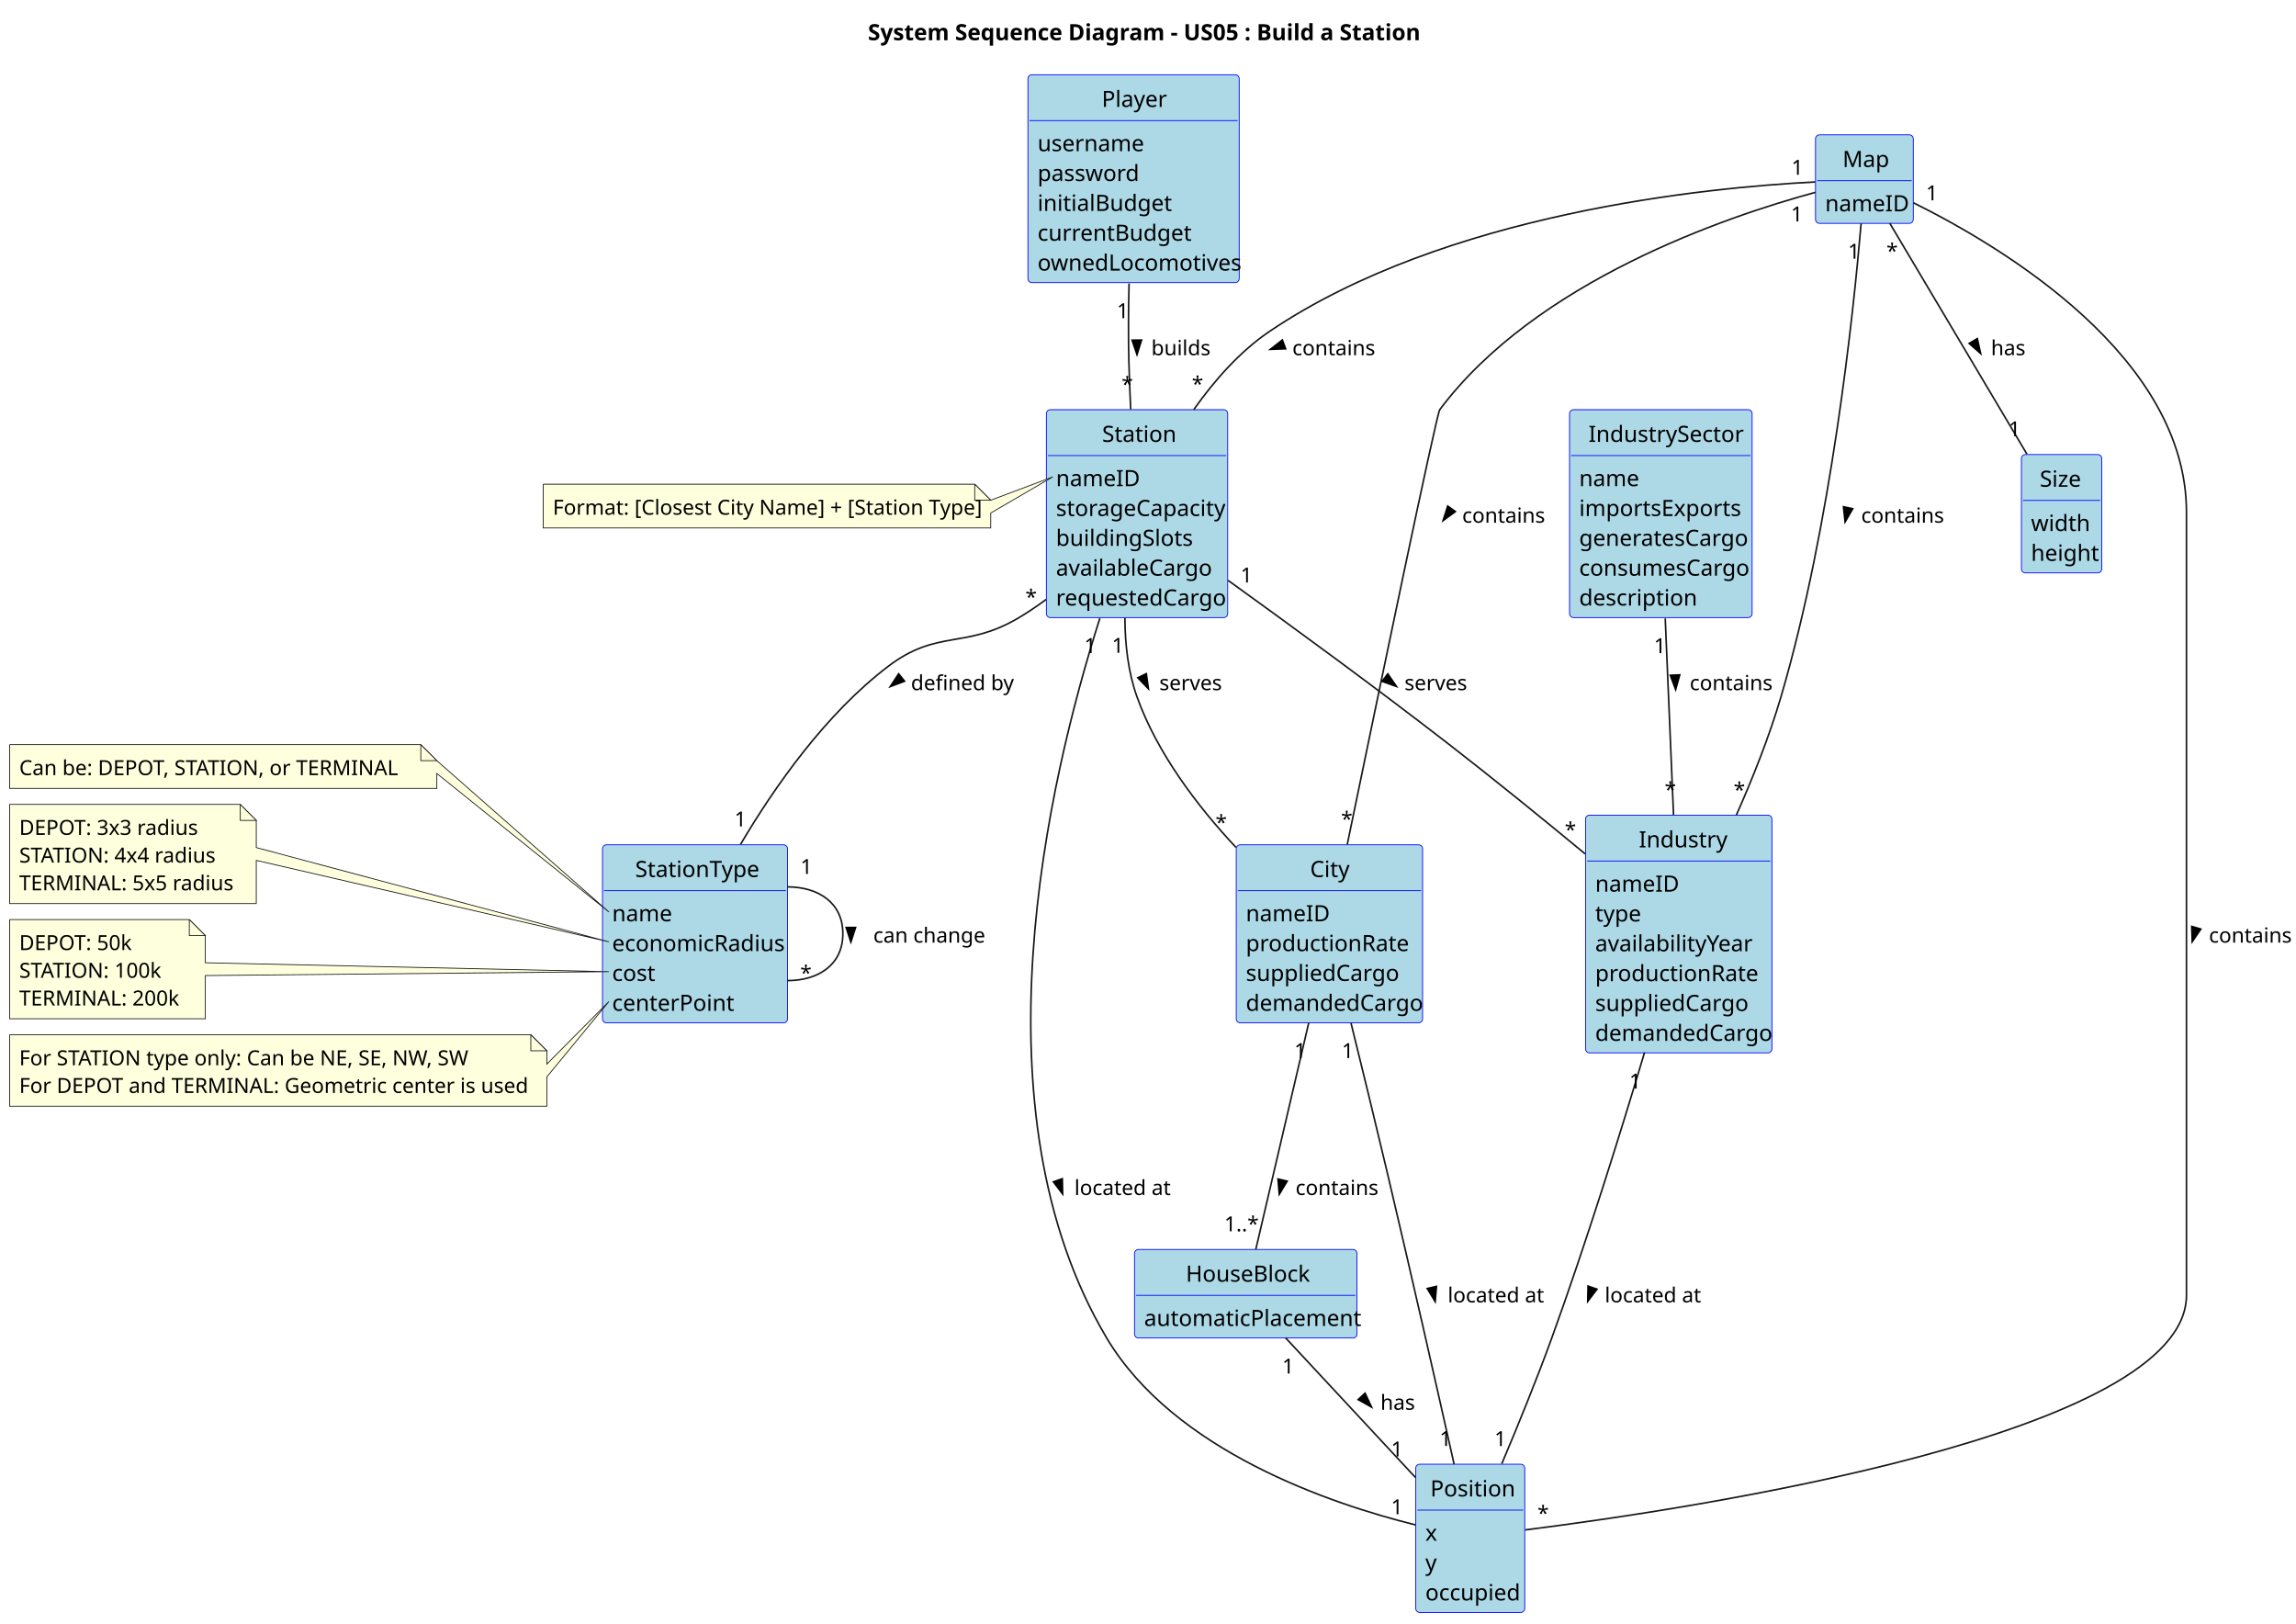
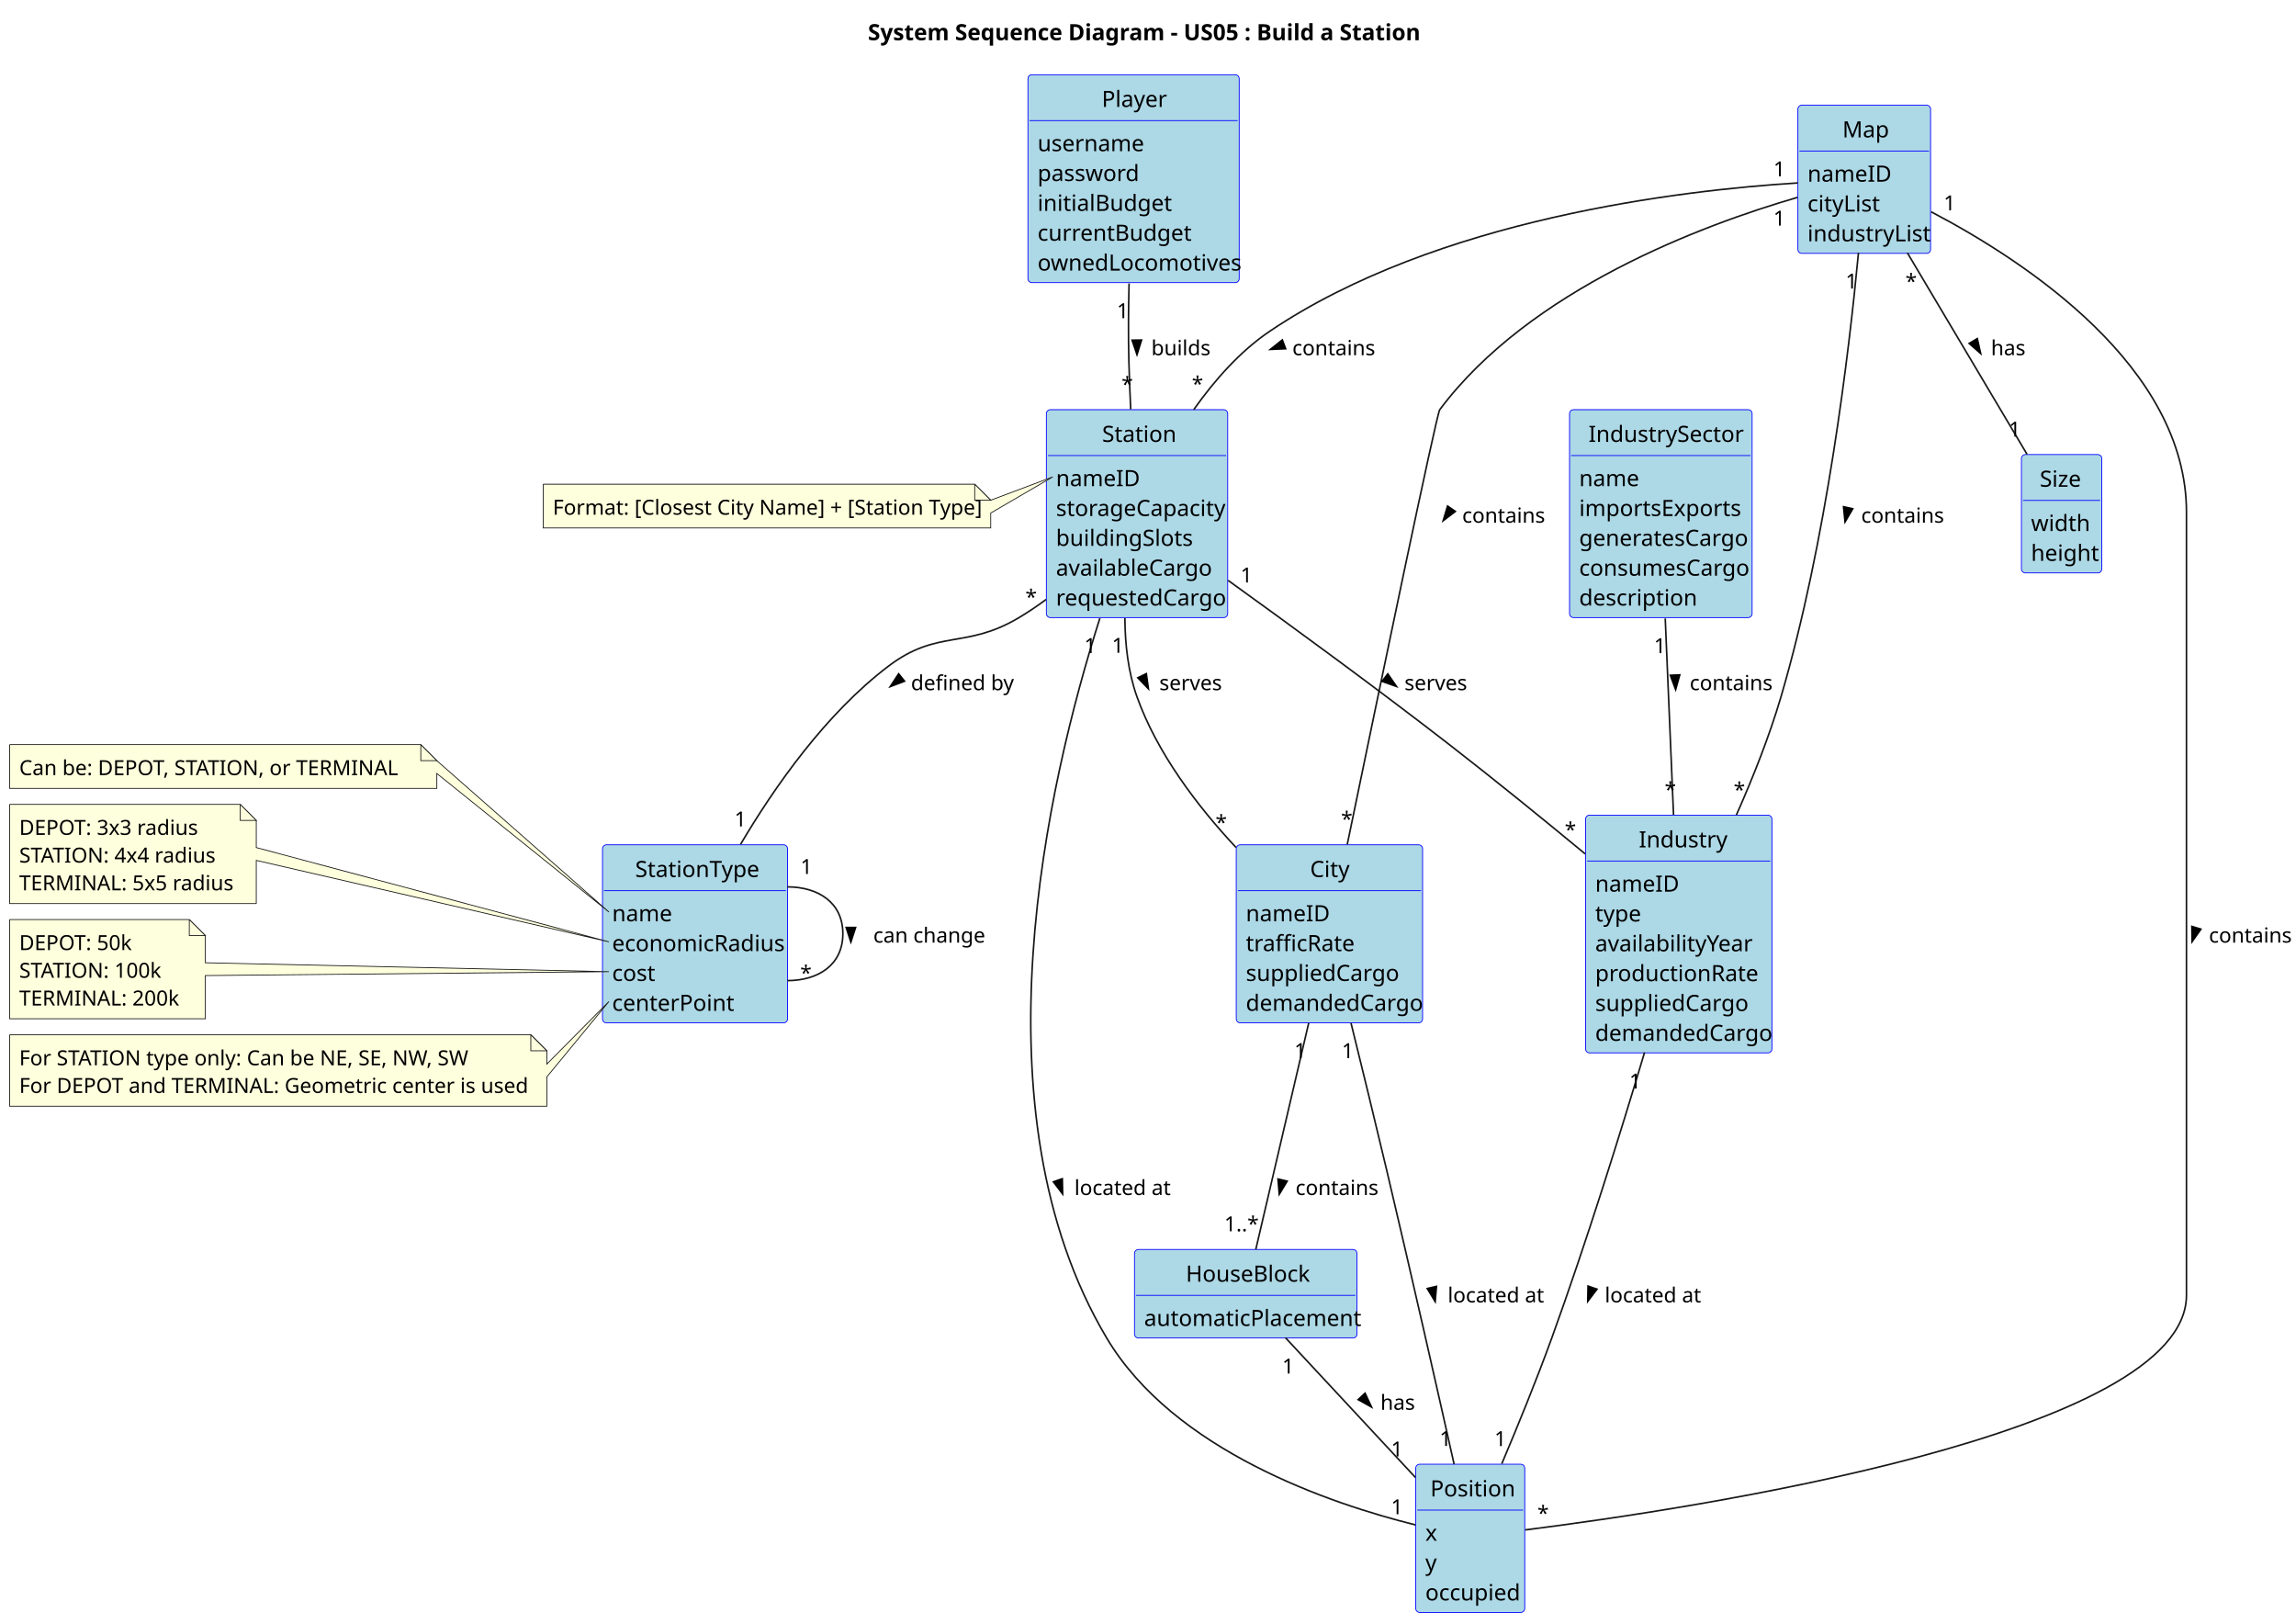
<svg xmlns="http://www.w3.org/2000/svg" contentStyleType="text/css" height="709.1px" preserveAspectRatio="none" style="width:1003px;height:709px;background:#FFFFFF;" version="1.1" viewBox="0 0 1003 709" width="1003.8px" zoomAndPan="magnify">
  <defs />
  <g>
    <text fill="#000000" font-family="sans-serif" font-size="9.8" font-weight="bold" lengthAdjust="spacing" textLength="236.353" x="379.145" y="17.575">System Sequence Diagram - US05 : Build a Station</text>
    <g id="elem_Player">
      <rect codeLine="12" fill="#ADD8E6" height="90.809" id="Player" rx="1.75" ry="1.75" style="stroke:#0000FF;stroke-width:0.35;" width="92.293" x="449.05" y="32.635" />
      <text fill="#000000" font-family="sans-serif" font-size="9.8" lengthAdjust="spacing" textLength="27.778" x="481.308" y="46.71">Player</text>
      <line style="stroke:#0000FF;stroke-width:0.35;" x1="449.75" x2="540.643" y1="52.669" y2="52.669" />
      <text fill="#000000" font-family="sans-serif" font-size="9.8" lengthAdjust="spacing" textLength="43.578" x="453.25" y="66.045">username</text>
      <text fill="#000000" font-family="sans-serif" font-size="9.8" lengthAdjust="spacing" textLength="41.942" x="453.25" y="79.079">password</text>
      <text fill="#000000" font-family="sans-serif" font-size="9.8" lengthAdjust="spacing" textLength="53.393" x="453.25" y="92.114">initialBudget</text>
      <text fill="#000000" font-family="sans-serif" font-size="9.8" lengthAdjust="spacing" textLength="61.561" x="453.25" y="105.149">currentBudget</text>
      <text fill="#000000" font-family="sans-serif" font-size="9.8" lengthAdjust="spacing" textLength="83.893" x="453.25" y="118.184">ownedLocomotives</text>
    </g>
    <g id="elem_Map">
-       <rect codeLine="20" fill="#ADD8E6" height="38.669" id="Map" rx="1.75" ry="1.75" style="stroke:#0000FF;stroke-width:0.35;" width="42.714" x="793.1" y="58.885" />
-       <text fill="#000000" font-family="sans-serif" font-size="9.8" lengthAdjust="spacing" textLength="19.064" x="804.925" y="72.96">Map</text>
-       <line style="stroke:#0000FF;stroke-width:0.35;" x1="793.8" x2="835.114" y1="78.919" y2="78.919" />
-       <text fill="#000000" font-family="sans-serif" font-size="9.8" lengthAdjust="spacing" textLength="34.314" x="797.3" y="92.295">nameID</text>
+       <rect codeLine="20" fill="#ADD8E6" height="64.739" id="Map" rx="1.75" ry="1.75" style="stroke:#0000FF;stroke-width:0.35;" width="57.965" x="785.4" y="45.935" />
+       <text fill="#000000" font-family="sans-serif" font-size="9.8" lengthAdjust="spacing" textLength="19.064" x="804.85" y="60.01">Map</text>
+       <line style="stroke:#0000FF;stroke-width:0.35;" x1="786.1" x2="842.665" y1="65.969" y2="65.969" />
+       <text fill="#000000" font-family="sans-serif" font-size="9.8" lengthAdjust="spacing" textLength="34.314" x="789.6" y="79.345">nameID</text>
+       <text fill="#000000" font-family="sans-serif" font-size="9.8" lengthAdjust="spacing" textLength="29.95" x="789.6" y="92.379">cityList</text>
+       <text fill="#000000" font-family="sans-serif" font-size="9.8" lengthAdjust="spacing" textLength="49.565" x="789.6" y="105.414">industryList</text>
    </g>
    <g id="elem_City">
-       <rect codeLine="24" fill="#ADD8E6" height="77.774" id="City" rx="1.75" ry="1.75" style="stroke:#0000FF;stroke-width:0.35;" width="81.407" x="540.05" y="368.985" />
+       <rect codeLine="26" fill="#ADD8E6" height="77.774" id="City" rx="1.75" ry="1.75" style="stroke:#0000FF;stroke-width:0.35;" width="81.407" x="540.05" y="368.985" />
      <text fill="#000000" font-family="sans-serif" font-size="9.8" lengthAdjust="spacing" textLength="16.877" x="572.315" y="383.06">City</text>
      <line style="stroke:#0000FF;stroke-width:0.35;" x1="540.75" x2="620.757" y1="389.019" y2="389.019" />
      <text fill="#000000" font-family="sans-serif" font-size="9.8" lengthAdjust="spacing" textLength="34.314" x="544.25" y="402.395">nameID</text>
-       <text fill="#000000" font-family="sans-serif" font-size="9.8" lengthAdjust="spacing" textLength="66.466" x="544.25" y="415.43">productionRate</text>
+       <text fill="#000000" font-family="sans-serif" font-size="9.8" lengthAdjust="spacing" textLength="44.66" x="544.25" y="415.43">trafficRate</text>
      <text fill="#000000" font-family="sans-serif" font-size="9.8" lengthAdjust="spacing" textLength="63.198" x="544.25" y="428.464">suppliedCargo</text>
      <text fill="#000000" font-family="sans-serif" font-size="9.8" lengthAdjust="spacing" textLength="73.007" x="544.25" y="441.499">demandedCargo</text>
    </g>
    <g id="elem_Industry">
-       <rect codeLine="31" fill="#ADD8E6" height="103.843" id="Industry" rx="1.75" ry="1.75" style="stroke:#0000FF;stroke-width:0.35;" width="81.407" x="692.65" y="356.035" />
+       <rect codeLine="33" fill="#ADD8E6" height="103.843" id="Industry" rx="1.75" ry="1.75" style="stroke:#0000FF;stroke-width:0.35;" width="81.407" x="692.65" y="356.035" />
      <text fill="#000000" font-family="sans-serif" font-size="9.8" lengthAdjust="spacing" textLength="34.86" x="715.924" y="370.11">Industry</text>
      <line style="stroke:#0000FF;stroke-width:0.35;" x1="693.35" x2="773.357" y1="376.07" y2="376.07" />
      <text fill="#000000" font-family="sans-serif" font-size="9.8" lengthAdjust="spacing" textLength="34.314" x="696.85" y="389.445">nameID</text>
      <text fill="#000000" font-family="sans-serif" font-size="9.8" lengthAdjust="spacing" textLength="18.523" x="696.85" y="402.479">type</text>
      <text fill="#000000" font-family="sans-serif" font-size="9.8" lengthAdjust="spacing" textLength="65.911" x="696.85" y="415.514">availabilityYear</text>
      <text fill="#000000" font-family="sans-serif" font-size="9.8" lengthAdjust="spacing" textLength="66.466" x="696.85" y="428.549">productionRate</text>
      <text fill="#000000" font-family="sans-serif" font-size="9.8" lengthAdjust="spacing" textLength="63.198" x="696.85" y="441.584">suppliedCargo</text>
      <text fill="#000000" font-family="sans-serif" font-size="9.8" lengthAdjust="spacing" textLength="73.007" x="696.85" y="454.619">demandedCargo</text>
    </g>
    <g id="elem_IndustrySector">
-       <rect codeLine="40" fill="#ADD8E6" height="90.809" id="IndustrySector" rx="1.75" ry="1.75" style="stroke:#0000FF;stroke-width:0.35;" width="79.756" x="685.65" y="178.935" />
+       <rect codeLine="42" fill="#ADD8E6" height="90.809" id="IndustrySector" rx="1.75" ry="1.75" style="stroke:#0000FF;stroke-width:0.35;" width="79.756" x="685.65" y="178.935" />
      <text fill="#000000" font-family="sans-serif" font-size="9.8" lengthAdjust="spacing" textLength="63.183" x="693.937" y="193.01">IndustrySector</text>
      <line style="stroke:#0000FF;stroke-width:0.35;" x1="686.35" x2="764.706" y1="198.97" y2="198.97" />
      <text fill="#000000" font-family="sans-serif" font-size="9.8" lengthAdjust="spacing" textLength="24.514" x="689.85" y="212.345">name</text>
      <text fill="#000000" font-family="sans-serif" font-size="9.8" lengthAdjust="spacing" textLength="65.351" x="689.85" y="225.38">importsExports</text>
      <text fill="#000000" font-family="sans-serif" font-size="9.8" lengthAdjust="spacing" textLength="70.28" x="689.85" y="238.414">generatesCargo</text>
      <text fill="#000000" font-family="sans-serif" font-size="9.8" lengthAdjust="spacing" textLength="71.356" x="689.85" y="251.449">consumesCargo</text>
      <text fill="#000000" font-family="sans-serif" font-size="9.8" lengthAdjust="spacing" textLength="47.392" x="689.85" y="264.484">description</text>
    </g>
    <g id="elem_Position">
-       <rect codeLine="48" fill="#ADD8E6" height="64.739" id="Position" rx="1.75" ry="1.75" style="stroke:#0000FF;stroke-width:0.35;" width="47.629" x="618.45" y="639.535" />
+       <rect codeLine="50" fill="#ADD8E6" height="64.739" id="Position" rx="1.75" ry="1.75" style="stroke:#0000FF;stroke-width:0.35;" width="47.629" x="618.45" y="639.535" />
      <text fill="#000000" font-family="sans-serif" font-size="9.8" lengthAdjust="spacing" textLength="34.865" x="624.832" y="653.61">Position</text>
      <line style="stroke:#0000FF;stroke-width:0.35;" x1="619.15" x2="665.379" y1="659.569" y2="659.569" />
      <text fill="#000000" font-family="sans-serif" font-size="9.8" lengthAdjust="spacing" textLength="4.9" x="622.65" y="672.945">x</text>
      <text fill="#000000" font-family="sans-serif" font-size="9.8" lengthAdjust="spacing" textLength="4.9" x="622.65" y="685.98">y</text>
      <text fill="#000000" font-family="sans-serif" font-size="9.8" lengthAdjust="spacing" textLength="39.229" x="622.65" y="699.014">occupied</text>
    </g>
    <g id="elem_Size">
-       <rect codeLine="54" fill="#ADD8E6" height="51.704" id="Size" rx="1.75" ry="1.75" style="stroke:#0000FF;stroke-width:0.35;" width="35.101" x="883.05" y="198.535" />
+       <rect codeLine="56" fill="#ADD8E6" height="51.704" id="Size" rx="1.75" ry="1.75" style="stroke:#0000FF;stroke-width:0.35;" width="35.101" x="883.05" y="198.535" />
      <text fill="#000000" font-family="sans-serif" font-size="9.8" lengthAdjust="spacing" textLength="19.064" x="891.069" y="212.61">Size</text>
      <line style="stroke:#0000FF;stroke-width:0.35;" x1="883.75" x2="917.451" y1="218.57" y2="218.57" />
      <text fill="#000000" font-family="sans-serif" font-size="9.8" lengthAdjust="spacing" textLength="22.878" x="887.25" y="231.945">width</text>
      <text fill="#000000" font-family="sans-serif" font-size="9.8" lengthAdjust="spacing" textLength="26.701" x="887.25" y="244.98">height</text>
    </g>
    <g id="elem_Station">
-       <rect codeLine="59" fill="#ADD8E6" height="90.809" id="Station" rx="1.75" ry="1.75" style="stroke:#0000FF;stroke-width:0.35;" width="79.216" x="457.1" y="178.935" />
+       <rect codeLine="61" fill="#ADD8E6" height="90.809" id="Station" rx="1.75" ry="1.75" style="stroke:#0000FF;stroke-width:0.35;" width="79.216" x="457.1" y="178.935" />
      <text fill="#000000" font-family="sans-serif" font-size="9.8" lengthAdjust="spacing" textLength="30.51" x="481.453" y="193.01">Station</text>
      <line style="stroke:#0000FF;stroke-width:0.35;" x1="457.8" x2="535.615" y1="198.97" y2="198.97" />
      <text fill="#000000" font-family="sans-serif" font-size="9.8" lengthAdjust="spacing" textLength="34.314" x="461.3" y="212.345">nameID</text>
      <text fill="#000000" font-family="sans-serif" font-size="9.8" lengthAdjust="spacing" textLength="70.816" x="461.3" y="225.38">storageCapacity</text>
      <text fill="#000000" font-family="sans-serif" font-size="9.8" lengthAdjust="spacing" textLength="55.57" x="461.3" y="238.414">buildingSlots</text>
      <text fill="#000000" font-family="sans-serif" font-size="9.8" lengthAdjust="spacing" textLength="65.375" x="461.3" y="251.449">availableCargo</text>
      <text fill="#000000" font-family="sans-serif" font-size="9.8" lengthAdjust="spacing" textLength="70.28" x="461.3" y="264.484">requestedCargo</text>
    </g>
    <g id="elem_StationType">
-       <rect codeLine="67" fill="#ADD8E6" height="77.774" id="StationType" rx="1.75" ry="1.75" style="stroke:#0000FF;stroke-width:0.35;" width="80.847" x="263.2" y="368.985" />
+       <rect codeLine="69" fill="#ADD8E6" height="77.774" id="StationType" rx="1.75" ry="1.75" style="stroke:#0000FF;stroke-width:0.35;" width="80.847" x="263.2" y="368.985" />
      <text fill="#000000" font-family="sans-serif" font-size="9.8" lengthAdjust="spacing" textLength="52.297" x="277.475" y="383.06">StationType</text>
      <line style="stroke:#0000FF;stroke-width:0.35;" x1="263.9" x2="343.347" y1="389.019" y2="389.019" />
      <text fill="#000000" font-family="sans-serif" font-size="9.8" lengthAdjust="spacing" textLength="24.514" x="267.4" y="402.395">name</text>
      <text fill="#000000" font-family="sans-serif" font-size="9.8" lengthAdjust="spacing" textLength="72.447" x="267.4" y="415.43">economicRadius</text>
      <text fill="#000000" font-family="sans-serif" font-size="9.8" lengthAdjust="spacing" textLength="17.973" x="267.4" y="428.464">cost</text>
      <text fill="#000000" font-family="sans-serif" font-size="9.8" lengthAdjust="spacing" textLength="49.574" x="267.4" y="441.499">centerPoint</text>
    </g>
    <g id="elem_HouseBlock">
-       <rect codeLine="74" fill="#ADD8E6" height="38.669" id="HouseBlock" rx="1.75" ry="1.75" style="stroke:#0000FF;stroke-width:0.35;" width="97.189" x="495.6" y="545.735" />
+       <rect codeLine="76" fill="#ADD8E6" height="38.669" id="HouseBlock" rx="1.75" ry="1.75" style="stroke:#0000FF;stroke-width:0.35;" width="97.189" x="495.6" y="545.735" />
      <text fill="#000000" font-family="sans-serif" font-size="9.8" lengthAdjust="spacing" textLength="52.292" x="518.048" y="559.81">HouseBlock</text>
      <line style="stroke:#0000FF;stroke-width:0.35;" x1="496.3" x2="592.089" y1="565.769" y2="565.769" />
      <text fill="#000000" font-family="sans-serif" font-size="9.8" lengthAdjust="spacing" textLength="88.789" x="499.8" y="579.145">automaticPlacement</text>
    </g>
    <path d="M237.3,211.485 L237.3,230.589 A0,0 0 0 0 237.3,230.589 L432.796,230.589 A0,0 0 0 0 432.796,230.589 L432.796,224.085 L459.9,208.287 L432.796,218.485 L432.796,218.485 L425.796,211.485 L237.3,211.485 A0,0 0 0 0 237.3,211.485 " fill="#FEFFDD" style="stroke:#181818;stroke-width:0.35;" />
    <path d="M425.796,211.485 L425.796,218.485 L432.796,218.485 L425.796,211.485 " fill="#FEFFDD" style="stroke:#181818;stroke-width:0.35;" />
    <text fill="#000000" font-family="sans-serif" font-size="9.1" lengthAdjust="spacing" textLength="180.796" x="241.5" y="224.805">Format: [Closest City Name] + [Station Type]</text>
    <path d="M4.2,325.235 L4.2,344.339 A0,0 0 0 0 4.2,344.339 L190.827,344.339 A0,0 0 0 0 190.827,344.339 L190.827,337.835 L266,398.337 L190.827,332.235 L190.827,332.235 L183.827,325.235 L4.2,325.235 A0,0 0 0 0 4.2,325.235 " fill="#FEFFDD" style="stroke:#181818;stroke-width:0.35;" />
    <path d="M183.827,325.235 L183.827,332.235 L190.827,332.235 L183.827,325.235 " fill="#FEFFDD" style="stroke:#181818;stroke-width:0.35;" />
    <text fill="#000000" font-family="sans-serif" font-size="9.1" lengthAdjust="spacing" textLength="171.927" x="8.4" y="338.555">Can be: DEPOT, STATION, or TERMINAL</text>
    <path d="M4.2,351.339 L4.2,394.65 A0,0 0 0 0 4.2,394.65 L111.953,394.65 A0,0 0 0 0 111.953,394.65 L111.953,375.794 L266,411.372 L111.953,370.194 L111.953,358.339 L104.953,351.339 L4.2,351.339 A0,0 0 0 0 4.2,351.339 " fill="#FEFFDD" style="stroke:#181818;stroke-width:0.35;" />
    <path d="M104.953,351.339 L104.953,358.339 L111.953,358.339 L104.953,351.339 " fill="#FEFFDD" style="stroke:#181818;stroke-width:0.35;" />
    <text fill="#000000" font-family="sans-serif" font-size="9.1" lengthAdjust="spacing" textLength="78.39" x="8.4" y="364.658">DEPOT: 3x3 radius</text>
    <text fill="#000000" font-family="sans-serif" font-size="9.1" lengthAdjust="spacing" textLength="86.477" x="8.4" y="376.762">STATION: 4x4 radius</text>
    <text fill="#000000" font-family="sans-serif" font-size="9.1" lengthAdjust="spacing" textLength="93.053" x="8.4" y="388.866">TERMINAL: 5x5 radius</text>
    <path d="M4.2,401.65 L4.2,444.961 A0,0 0 0 0 4.2,444.961 L89.701,444.961 A0,0 0 0 0 89.701,444.961 L89.701,426.105 L266,424.406 L89.701,420.505 L89.701,408.65 L82.701,401.65 L4.2,401.65 A0,0 0 0 0 4.2,401.65 " fill="#FEFFDD" style="stroke:#181818;stroke-width:0.35;" />
    <path d="M82.701,401.65 L82.701,408.65 L89.701,408.65 L82.701,401.65 " fill="#FEFFDD" style="stroke:#181818;stroke-width:0.35;" />
    <text fill="#000000" font-family="sans-serif" font-size="9.1" lengthAdjust="spacing" textLength="51.076" x="8.4" y="414.969">DEPOT: 50k</text>
    <text fill="#000000" font-family="sans-serif" font-size="9.1" lengthAdjust="spacing" textLength="64.224" x="8.4" y="427.073">STATION: 100k</text>
    <text fill="#000000" font-family="sans-serif" font-size="9.1" lengthAdjust="spacing" textLength="70.8" x="8.4" y="439.177">TERMINAL: 200k</text>
    <path d="M4.2,451.961 L4.2,483.168 A0,0 0 0 0 4.2,483.168 L238.886,483.168 A0,0 0 0 0 238.886,483.168 L238.886,470.365 L266,437.441 L238.886,464.764 L238.886,458.961 L231.886,451.961 L4.2,451.961 A0,0 0 0 0 4.2,451.961 " fill="#FEFFDD" style="stroke:#181818;stroke-width:0.35;" />
    <path d="M231.886,451.961 L231.886,458.961 L238.886,458.961 L231.886,451.961 " fill="#FEFFDD" style="stroke:#181818;stroke-width:0.35;" />
    <text fill="#000000" font-family="sans-serif" font-size="9.1" lengthAdjust="spacing" textLength="201.262" x="8.4" y="465.281">For STATION type only: Can be NE, SE, NW, SW</text>
    <text fill="#000000" font-family="sans-serif" font-size="9.1" lengthAdjust="spacing" textLength="219.986" x="8.4" y="477.384">For DEPOT and TERMINAL: Geometric center is used</text>
    <g id="link_Player_Station">
-       <path codeLine="105" d="M493.227,123.803 C492.954,134.954 492.856,146.882 493.15,157.935 C493.332,164.683 493.612,171.816 493.941,178.795 " fill="none" id="Player-Station" style="stroke:#181818;stroke-width:0.7;" />
+       <path codeLine="107" d="M493.227,123.803 C492.954,134.954 492.856,146.882 493.15,157.935 C493.332,164.683 493.612,171.816 493.941,178.795 " fill="none" id="Player-Station" style="stroke:#181818;stroke-width:0.7;" />
      <polygon fill="#000000" points="496.695,154.886,498.67,148.529,494.556,148.582,496.695,154.886" style="stroke:#000000;stroke-width:0.7;" />
      <text fill="#000000" font-family="sans-serif" font-size="9.1" lengthAdjust="spacing" textLength="23.776" x="502.95" y="155.155">builds</text>
      <text fill="#000000" font-family="sans-serif" font-size="9.1" lengthAdjust="spacing" textLength="5.061" x="487.88" y="138.966">1</text>
      <text fill="#000000" font-family="sans-serif" font-size="9.1" lengthAdjust="spacing" textLength="3.541" x="489.949" y="171.094">*</text>
    </g>
    <g id="link_City_Position">
-       <path codeLine="106" d="M590.191,446.86 C594.965,466.201 600.789,490.043 605.85,511.435 C616.35,555.822 627.991,607.286 635.215,639.507 " fill="none" id="City-Position" style="stroke:#181818;stroke-width:0.7;" />
+       <path codeLine="108" d="M590.191,446.86 C594.965,466.201 600.789,490.043 605.85,511.435 C616.35,555.822 627.991,607.286 635.215,639.507 " fill="none" id="City-Position" style="stroke:#181818;stroke-width:0.7;" />
      <polygon fill="#000000" points="626.947,568.495,627.509,561.861,623.502,562.798,626.947,568.495" style="stroke:#000000;stroke-width:0.7;" />
      <text fill="#000000" font-family="sans-serif" font-size="9.1" lengthAdjust="spacing" textLength="39.462" x="632.45" y="568.855">located at</text>
      <text fill="#000000" font-family="sans-serif" font-size="9.1" lengthAdjust="spacing" textLength="5.061" x="586.152" y="462.169">1</text>
      <text fill="#000000" font-family="sans-serif" font-size="9.1" lengthAdjust="spacing" textLength="5.061" x="628.873" y="631.57">1</text>
    </g>
    <g id="link_Industry_Position">
-       <path codeLine="107" d="M718.417,459.663 C707.875,494.929 692.979,542.746 677.95,584.235 C671.265,602.694 662.963,623.008 656.047,639.339 " fill="none" id="Industry-Position" style="stroke:#181818;stroke-width:0.7;" />
+       <path codeLine="109" d="M718.417,459.663 C707.875,494.929 692.979,542.746 677.95,584.235 C671.265,602.694 662.963,623.008 656.047,639.339 " fill="none" id="Industry-Position" style="stroke:#181818;stroke-width:0.7;" />
      <polygon fill="#000000" points="693.602,568.393,697.622,563.086,693.735,561.737,693.602,568.393" style="stroke:#000000;stroke-width:0.7;" />
      <text fill="#000000" font-family="sans-serif" font-size="9.1" lengthAdjust="spacing" textLength="39.462" x="701.05" y="568.855">located at</text>
      <text fill="#000000" font-family="sans-serif" font-size="9.1" lengthAdjust="spacing" textLength="5.061" x="711.732" y="475.439">1</text>
      <text fill="#000000" font-family="sans-serif" font-size="9.1" lengthAdjust="spacing" textLength="5.061" x="652.823" y="631.617">1</text>
    </g>
    <g id="link_Map_City">
-       <path codeLine="108" d="M793.051,84.008 C753.907,94.648 670.929,122.823 628.95,178.935 C627.515,180.853 601.874,304.319 588.546,368.817 " fill="none" id="Map-City" style="stroke:#181818;stroke-width:0.7;" />
-       <polygon fill="#000000" points="630.409,227.38,635.773,223.436,632.43,221.037,630.409,227.38" style="stroke:#000000;stroke-width:0.7;" />
+       <path codeLine="110" d="M785.197,86.22 C743.666,98.288 668.297,126.337 628.95,178.935 C627.515,180.853 601.874,304.319 588.546,368.817 " fill="none" id="Map-City" style="stroke:#181818;stroke-width:0.7;" />
+       <polygon fill="#000000" points="630.451,227.41,635.756,223.387,632.379,221.037,630.451,227.41" style="stroke:#000000;stroke-width:0.7;" />
      <text fill="#000000" font-family="sans-serif" font-size="9.1" lengthAdjust="spacing" textLength="33.894" x="638.75" y="228.305">contains</text>
-       <text fill="#000000" font-family="sans-serif" font-size="9.1" lengthAdjust="spacing" textLength="5.061" x="782.356" y="96.714">1</text>
+       <text fill="#000000" font-family="sans-serif" font-size="9.1" lengthAdjust="spacing" textLength="5.061" x="774.676" y="98.528">1</text>
      <text fill="#000000" font-family="sans-serif" font-size="9.1" lengthAdjust="spacing" textLength="3.541" x="585.823" y="360.983">*</text>
    </g>
    <g id="link_Map_Industry">
-       <path codeLine="109" d="M813.022,97.588 C809.69,136.69 799.974,229.496 778.05,304.235 C772.975,321.532 765.723,339.76 758.52,355.993 " fill="none" id="Map-Industry" style="stroke:#181818;stroke-width:0.7;" />
-       <polygon fill="#000000" points="806.028,227.961,809.347,222.191,805.321,221.341,806.028,227.961" style="stroke:#000000;stroke-width:0.7;" />
+       <path codeLine="111" d="M811.867,110.377 C807.695,154.47 797.86,236.72 778.05,304.235 C772.975,321.532 765.723,339.76 758.52,355.993 " fill="none" id="Map-Industry" style="stroke:#181818;stroke-width:0.7;" />
+       <polygon fill="#000000" points="806.007,227.957,809.361,222.206,805.341,221.333,806.007,227.957" style="stroke:#000000;stroke-width:0.7;" />
      <text fill="#000000" font-family="sans-serif" font-size="9.1" lengthAdjust="spacing" textLength="33.894" x="813.05" y="228.305">contains</text>
-       <text fill="#000000" font-family="sans-serif" font-size="9.1" lengthAdjust="spacing" textLength="5.061" x="807.29" y="112.968">1</text>
+       <text fill="#000000" font-family="sans-serif" font-size="9.1" lengthAdjust="spacing" textLength="5.061" x="806.219" y="126.034">1</text>
      <text fill="#000000" font-family="sans-serif" font-size="9.1" lengthAdjust="spacing" textLength="3.541" x="757.327" y="348.222">*</text>
    </g>
    <g id="link_Map_Position">
-       <path codeLine="110" d="M835.821,88.544 C875.182,108.067 955.15,156.059 955.15,223.735 C955.15,223.735 955.15,223.735 955.15,565.685 C955.15,626.585 739.55,658.974 666.281,668.221 " fill="none" id="Map-Position" style="stroke:#181818;stroke-width:0.7;" />
-       <polygon fill="#000000" points="957.668,411.296,961.419,405.796,957.47,404.641,957.668,411.296" style="stroke:#000000;stroke-width:0.7;" />
+       <path codeLine="112" d="M843.605,92.513 C884.814,114.115 955.15,160.266 955.15,223.735 C955.15,223.735 955.15,223.735 955.15,565.685 C955.15,626.585 739.55,658.974 666.281,668.221 " fill="none" id="Map-Position" style="stroke:#181818;stroke-width:0.7;" />
+       <polygon fill="#000000" points="957.62,411.281,961.45,405.836,957.517,404.625,957.62,411.281" style="stroke:#000000;stroke-width:0.7;" />
      <text fill="#000000" font-family="sans-serif" font-size="9.1" lengthAdjust="spacing" textLength="33.894" x="964.95" y="411.705">contains</text>
-       <text fill="#000000" font-family="sans-serif" font-size="9.1" lengthAdjust="spacing" textLength="5.061" x="841.347" y="87.499">1</text>
+       <text fill="#000000" font-family="sans-serif" font-size="9.1" lengthAdjust="spacing" textLength="5.061" x="849.063" y="91.87">1</text>
      <text fill="#000000" font-family="sans-serif" font-size="9.1" lengthAdjust="spacing" textLength="3.541" x="671.6" y="664.175">*</text>
    </g>
    <g id="link_Map_Station">
-       <path codeLine="111" d="M792.974,79.479 C745.864,81.852 631.519,92.933 554.75,144.635 C541.674,153.441 530.467,166.209 521.479,178.928 " fill="none" id="Map-Station" style="stroke:#181818;stroke-width:0.7;" />
-       <polygon fill="#000000" points="554.963,152.59,561.616,152.344,560.201,148.481,554.963,152.59" style="stroke:#000000;stroke-width:0.7;" />
+       <path codeLine="113" d="M785.379,79.906 C734.468,83.063 627.662,95.53 554.75,144.635 C541.674,153.441 530.467,166.209 521.479,178.928 " fill="none" id="Map-Station" style="stroke:#181818;stroke-width:0.7;" />
+       <polygon fill="#000000" points="554.973,152.616,561.624,152.318,560.178,148.466,554.973,152.616" style="stroke:#000000;stroke-width:0.7;" />
      <text fill="#000000" font-family="sans-serif" font-size="9.1" lengthAdjust="spacing" textLength="33.894" x="564.55" y="155.155">contains</text>
-       <text fill="#000000" font-family="sans-serif" font-size="9.1" lengthAdjust="spacing" textLength="5.061" x="782.558" y="76.337">1</text>
+       <text fill="#000000" font-family="sans-serif" font-size="9.1" lengthAdjust="spacing" textLength="5.061" x="774.695" y="77.043">1</text>
      <text fill="#000000" font-family="sans-serif" font-size="9.1" lengthAdjust="spacing" textLength="3.541" x="520.643" y="170.921">*</text>
    </g>
    <g id="link_Map_Size">
-       <path codeLine="112" d="M825.531,97.483 C840.791,123.166 868.329,169.513 885.458,198.339 " fill="none" id="Map-Size" style="stroke:#181818;stroke-width:0.7;" />
+       <path codeLine="114" d="M833.238,110.454 C848.925,136.851 870.989,173.986 885.521,198.444 " fill="none" id="Map-Size" style="stroke:#181818;stroke-width:0.7;" />
      <polygon fill="#000000" points="865.238,154.395,863.772,147.901,860.235,150.003,865.238,154.395" style="stroke:#000000;stroke-width:0.7;" />
      <text fill="#000000" font-family="sans-serif" font-size="9.1" lengthAdjust="spacing" textLength="14.672" x="869.75" y="155.155">has</text>
-       <text fill="#000000" font-family="sans-serif" font-size="9.1" lengthAdjust="spacing" textLength="3.541" x="824.075" y="112.84">*</text>
-       <text fill="#000000" font-family="sans-serif" font-size="9.1" lengthAdjust="spacing" textLength="5.061" x="877.439" y="190.577">1</text>
+       <text fill="#000000" font-family="sans-serif" font-size="9.1" lengthAdjust="spacing" textLength="3.541" x="832.361" y="126.123">*</text>
+       <text fill="#000000" font-family="sans-serif" font-size="9.1" lengthAdjust="spacing" textLength="5.061" x="877.513" y="190.701">1</text>
    </g>
    <g id="link_Station_City">
-       <path codeLine="113" d="M491.407,269.97 C491.477,281.408 492.821,293.497 496.65,304.235 C505.477,329.001 523.096,352.115 539.931,370.133 " fill="none" id="Station-City" style="stroke:#181818;stroke-width:0.7;" />
+       <path codeLine="115" d="M491.407,269.97 C491.477,281.408 492.821,293.497 496.65,304.235 C505.477,329.001 523.096,352.115 539.931,370.133 " fill="none" id="Station-City" style="stroke:#181818;stroke-width:0.7;" />
      <polygon fill="#000000" points="501.676,300.837,500.767,294.241,497.064,296.035,501.676,300.837" style="stroke:#000000;stroke-width:0.7;" />
      <text fill="#000000" font-family="sans-serif" font-size="9.1" lengthAdjust="spacing" textLength="26.802" x="506.45" y="301.455">serves</text>
      <text fill="#000000" font-family="sans-serif" font-size="9.1" lengthAdjust="spacing" textLength="5.061" x="485.716" y="285.119">1</text>
      <text fill="#000000" font-family="sans-serif" font-size="9.1" lengthAdjust="spacing" textLength="3.541" x="530.979" y="362.468">*</text>
    </g>
    <g id="link_Station_Industry">
-       <path codeLine="114" d="M536.487,253.499 C563.934,273.246 601.097,300.392 633.15,325.235 C652.939,340.572 674.478,358.086 692.489,372.968 " fill="none" id="Station-Industry" style="stroke:#181818;stroke-width:0.7;" />
+       <path codeLine="116" d="M536.487,253.499 C563.934,273.246 601.097,300.392 633.15,325.235 C652.939,340.572 674.478,358.086 692.489,372.968 " fill="none" id="Station-Industry" style="stroke:#181818;stroke-width:0.7;" />
      <polygon fill="#000000" points="610.029,299.815,606.253,294.332,603.751,297.598,610.029,299.815" style="stroke:#000000;stroke-width:0.7;" />
      <text fill="#000000" font-family="sans-serif" font-size="9.1" lengthAdjust="spacing" textLength="26.802" x="613.55" y="301.455">serves</text>
      <text fill="#000000" font-family="sans-serif" font-size="9.1" lengthAdjust="spacing" textLength="5.061" x="541.908" y="254.405">1</text>
      <text fill="#000000" font-family="sans-serif" font-size="9.1" lengthAdjust="spacing" textLength="3.541" x="683.532" y="365.655">*</text>
    </g>
    <g id="link_Station_Position">
-       <path codeLine="115" d="M480.466,270.068 C457.541,342.028 424.543,485.108 483.35,584.235 C512.778,633.844 581.658,656.93 618.317,666.03 " fill="none" id="Station-Position" style="stroke:#181818;stroke-width:0.7;" />
+       <path codeLine="117" d="M480.466,270.068 C457.541,342.028 424.543,485.108 483.35,584.235 C512.778,633.844 581.658,656.93 618.317,666.03 " fill="none" id="Station-Position" style="stroke:#181818;stroke-width:0.7;" />
      <polygon fill="#000000" points="464.201,521.492,464.062,514.836,460.176,516.189,464.201,521.492" style="stroke:#000000;stroke-width:0.7;" />
      <text fill="#000000" font-family="sans-serif" font-size="9.1" lengthAdjust="spacing" textLength="39.462" x="469.35" y="521.955">located at</text>
      <text fill="#000000" font-family="sans-serif" font-size="9.1" lengthAdjust="spacing" textLength="5.061" x="473.647" y="285.228">1</text>
      <text fill="#000000" font-family="sans-serif" font-size="9.1" lengthAdjust="spacing" textLength="5.061" x="607.66" y="661.385">1</text>
    </g>
    <g id="link_City_HouseBlock">
-       <path codeLine="117" d="M571.697,446.832 C564.354,478.269 554.267,521.424 548.59,545.714 " fill="none" id="City-HouseBlock" style="stroke:#181818;stroke-width:0.7;" />
+       <path codeLine="119" d="M571.697,446.832 C564.354,478.269 554.267,521.424 548.59,545.714 " fill="none" id="City-HouseBlock" style="stroke:#181818;stroke-width:0.7;" />
      <polygon fill="#000000" points="558.854,521.595,562.298,515.898,558.291,514.961,558.854,521.595" style="stroke:#000000;stroke-width:0.7;" />
      <text fill="#000000" font-family="sans-serif" font-size="9.1" lengthAdjust="spacing" textLength="33.894" x="565.95" y="521.955">contains</text>
      <text fill="#000000" font-family="sans-serif" font-size="9.1" lengthAdjust="spacing" textLength="5.061" x="565.404" y="462.137">1</text>
      <text fill="#000000" font-family="sans-serif" font-size="9.1" lengthAdjust="spacing" textLength="13.659" x="534.81" y="537.805">1..*</text>
    </g>
    <g id="link_HouseBlock_Position">
-       <path codeLine="118" d="M561.547,584.277 C577.318,601.231 600.761,626.438 618.331,645.317 " fill="none" id="HouseBlock-Position" style="stroke:#181818;stroke-width:0.7;" />
+       <path codeLine="120" d="M561.547,584.277 C577.318,601.231 600.761,626.438 618.331,645.317 " fill="none" id="HouseBlock-Position" style="stroke:#181818;stroke-width:0.7;" />
      <polygon fill="#000000" points="599.134,614.549,596.328,608.512,593.315,611.315,599.134,614.549" style="stroke:#000000;stroke-width:0.7;" />
      <text fill="#000000" font-family="sans-serif" font-size="9.1" lengthAdjust="spacing" textLength="14.672" x="603.05" y="615.755">has</text>
      <text fill="#000000" font-family="sans-serif" font-size="9.1" lengthAdjust="spacing" textLength="5.061" x="560.112" y="599.938">1</text>
      <text fill="#000000" font-family="sans-serif" font-size="9.1" lengthAdjust="spacing" textLength="5.061" x="607.677" y="636.141">1</text>
    </g>
    <g id="link_IndustrySector_Industry">
-       <path codeLine="120" d="M727.454,270.124 C728.553,296.122 729.939,328.924 731.08,355.916 " fill="none" id="IndustrySector-Industry" style="stroke:#181818;stroke-width:0.7;" />
+       <path codeLine="122" d="M727.454,270.124 C728.553,296.122 729.939,328.924 731.08,355.916 " fill="none" id="IndustrySector-Industry" style="stroke:#181818;stroke-width:0.7;" />
      <polygon fill="#000000" points="731.998,301.183,733.786,294.771,729.675,294.945,731.998,301.183" style="stroke:#000000;stroke-width:0.7;" />
      <text fill="#000000" font-family="sans-serif" font-size="9.1" lengthAdjust="spacing" textLength="33.894" x="738.15" y="301.455">contains</text>
      <text fill="#000000" font-family="sans-serif" font-size="9.1" lengthAdjust="spacing" textLength="5.061" x="722.508" y="285.289">1</text>
      <text fill="#000000" font-family="sans-serif" font-size="9.1" lengthAdjust="spacing" textLength="3.541" x="727.186" y="348.137">*</text>
    </g>
    <g id="link_Station_StationType">
-       <path codeLine="121" d="M456.995,261.829 C453.026,264.755 448.945,267.513 444.85,269.935 C421.715,283.613 409.577,274.716 388.15,290.935 C360.78,311.648 338.373,343.631 323.498,368.803 " fill="none" id="Station-StationType" style="stroke:#181818;stroke-width:0.7;" />
+       <path codeLine="123" d="M456.995,261.829 C453.026,264.755 448.945,267.513 444.85,269.935 C421.715,283.613 409.577,274.716 388.15,290.935 C360.78,311.648 338.373,343.631 323.498,368.803 " fill="none" id="Station-StationType" style="stroke:#181818;stroke-width:0.7;" />
      <polygon fill="#000000" points="388.919,299.875,395.146,297.521,392.573,294.311,388.919,299.875" style="stroke:#000000;stroke-width:0.7;" />
      <text fill="#000000" font-family="sans-serif" font-size="9.1" lengthAdjust="spacing" textLength="41.994" x="397.95" y="301.455">defined by</text>
      <text fill="#000000" font-family="sans-serif" font-size="9.1" lengthAdjust="spacing" textLength="3.541" x="447.926" y="264">*</text>
      <text fill="#000000" font-family="sans-serif" font-size="9.1" lengthAdjust="spacing" textLength="5.061" x="320.841" y="360.968">1</text>
    </g>
    <g id="link_StationType_StationType">
-       <path codeLine="123" d="M343.917,387.36 C357.406,387.36 368.2,394.185 368.2,407.835 C368.2,421.485 357.406,428.31 343.917,428.31 " fill="none" id="StationType-StationType" style="stroke:#181818;stroke-width:0.7;" />
+       <path codeLine="125" d="M343.917,387.36 C357.406,387.36 368.2,394.185 368.2,407.835 C368.2,421.485 357.406,428.31 343.917,428.31 " fill="none" id="StationType-StationType" style="stroke:#181818;stroke-width:0.7;" />
      <polygon fill="#000000" points="371.7,411.437,373.757,405.105,369.643,405.105,371.7,411.437" style="stroke:#000000;stroke-width:0.7;" />
      <text fill="#000000" font-family="sans-serif" font-size="9.1" lengthAdjust="spacing" textLength="47.055" x="381.5" y="411.705">can change</text>
      <text fill="#000000" font-family="sans-serif" font-size="9.1" lengthAdjust="spacing" textLength="5.061" x="349.671" y="381.738">1</text>
      <text fill="#000000" font-family="sans-serif" font-size="9.1" lengthAdjust="spacing" textLength="3.541" x="349.569" y="428.19">*</text>
    </g>
  </g>
</svg>
